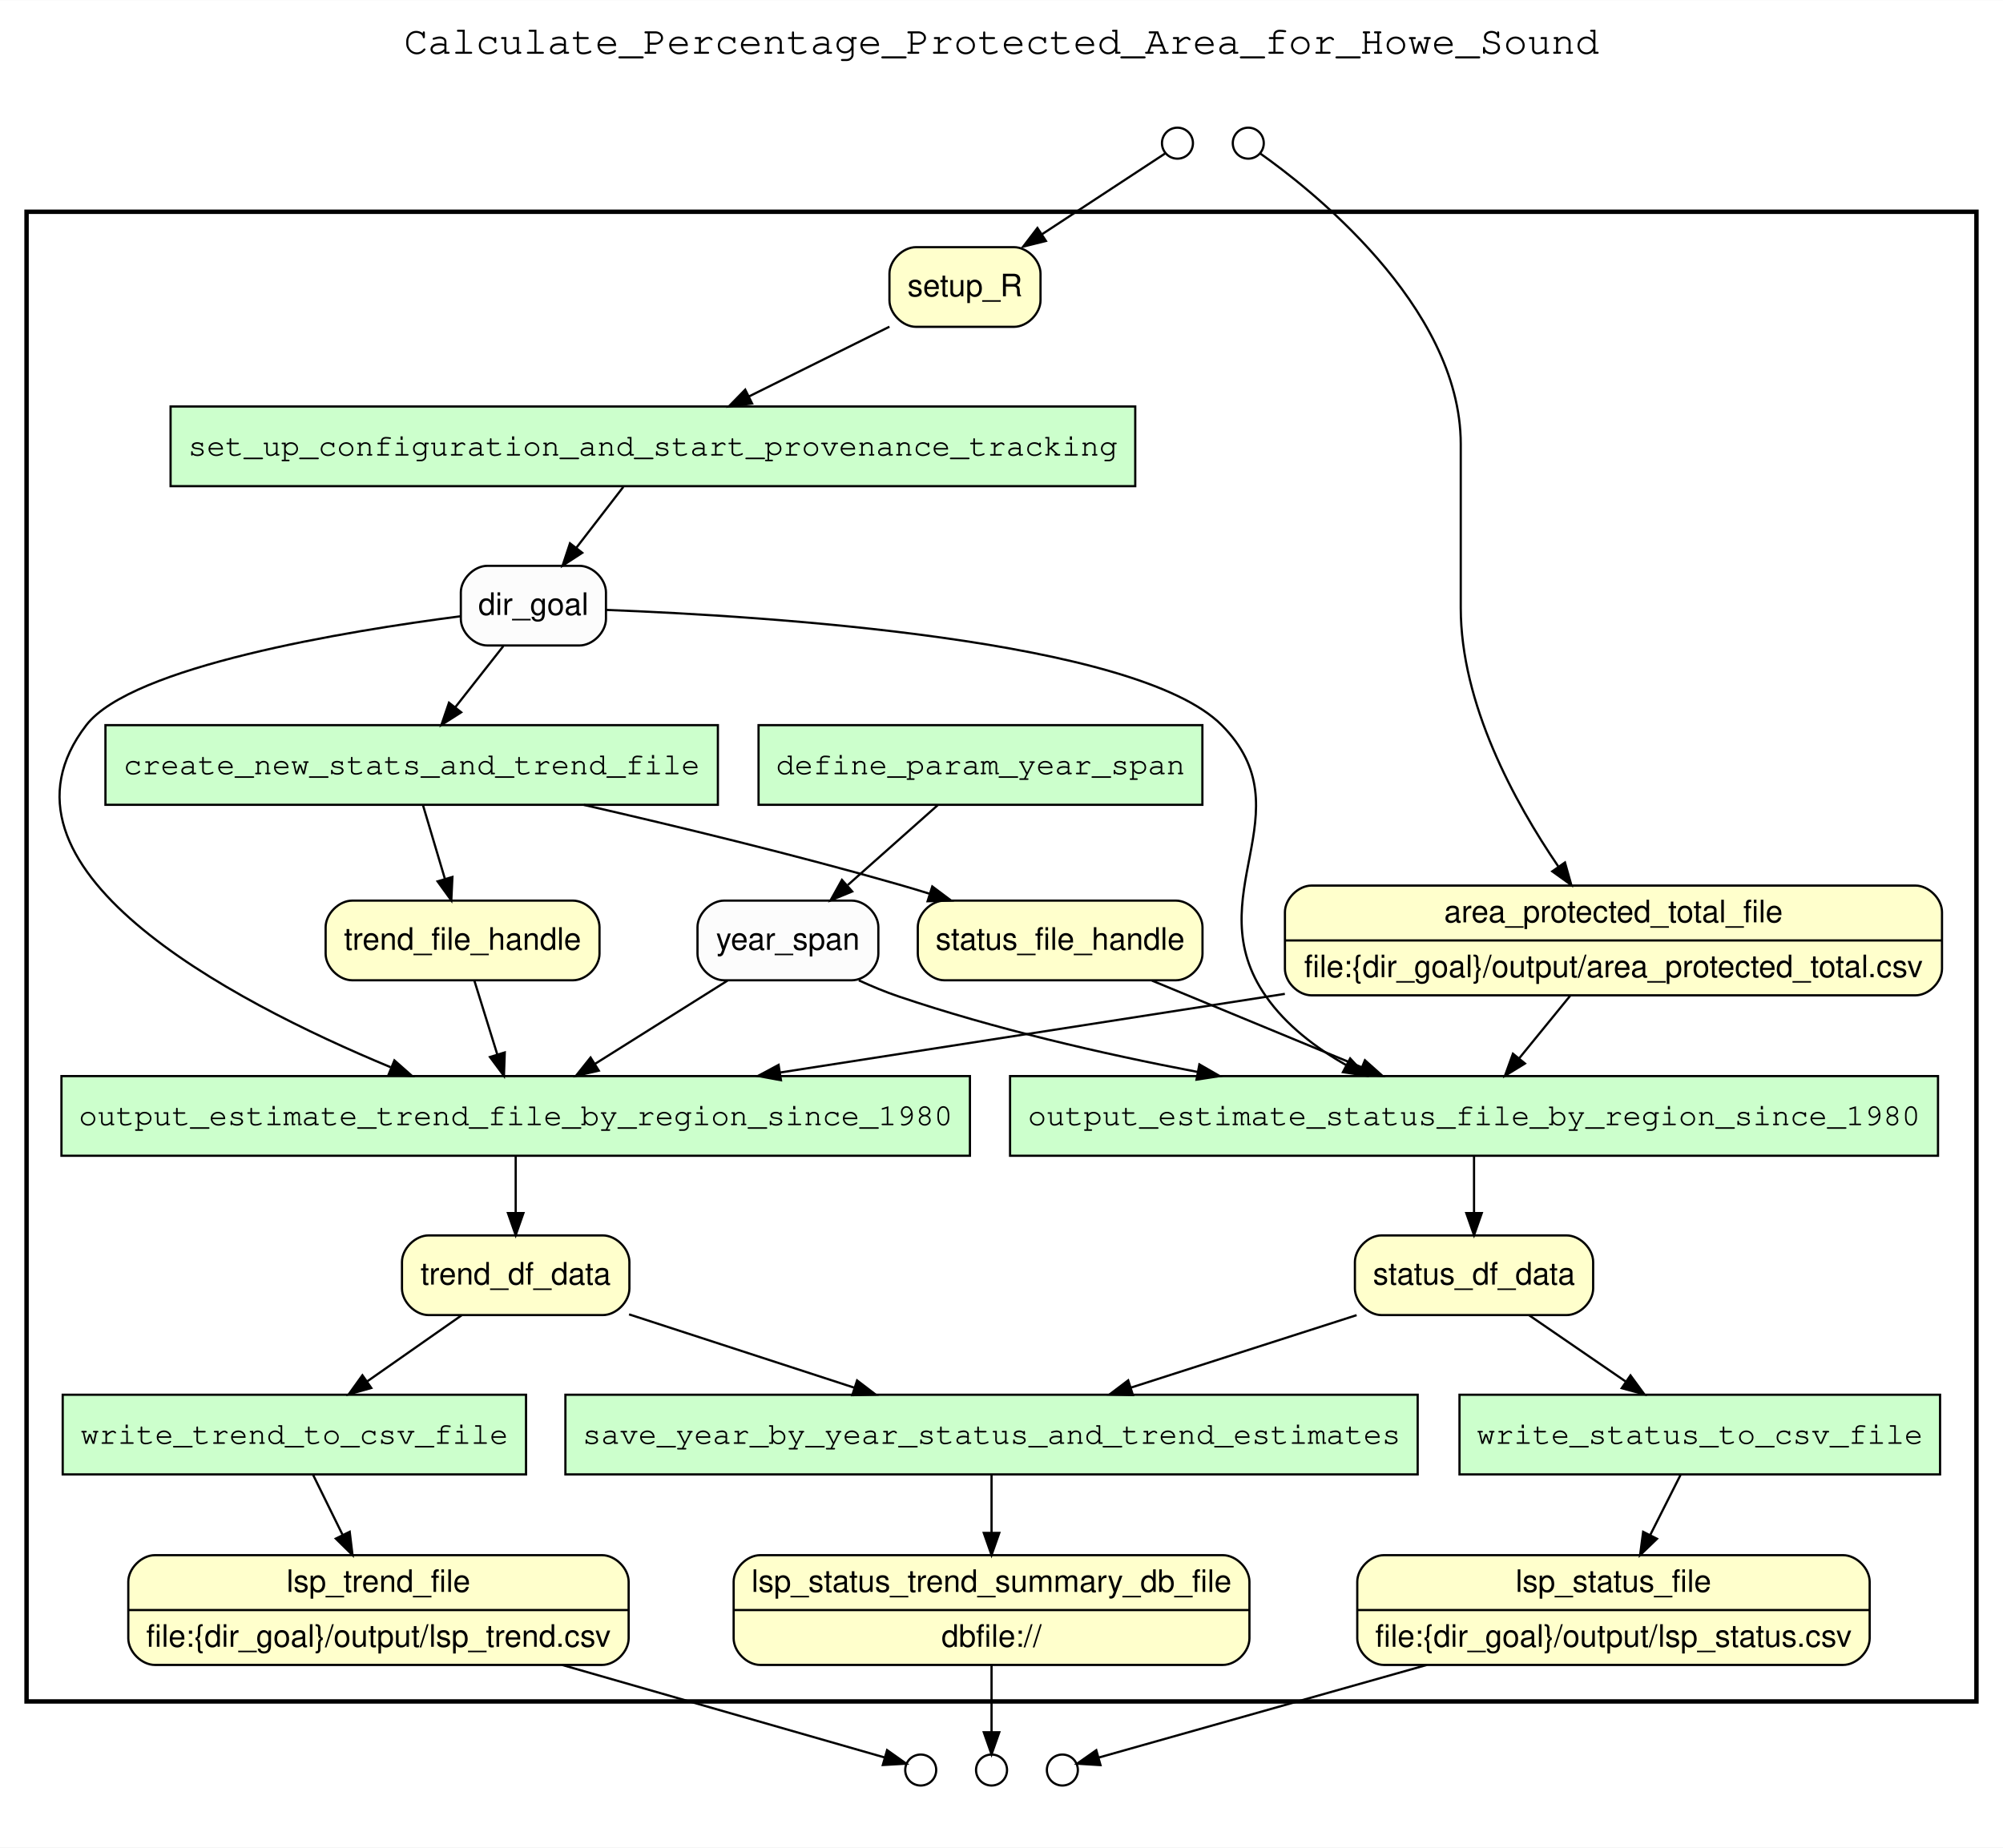
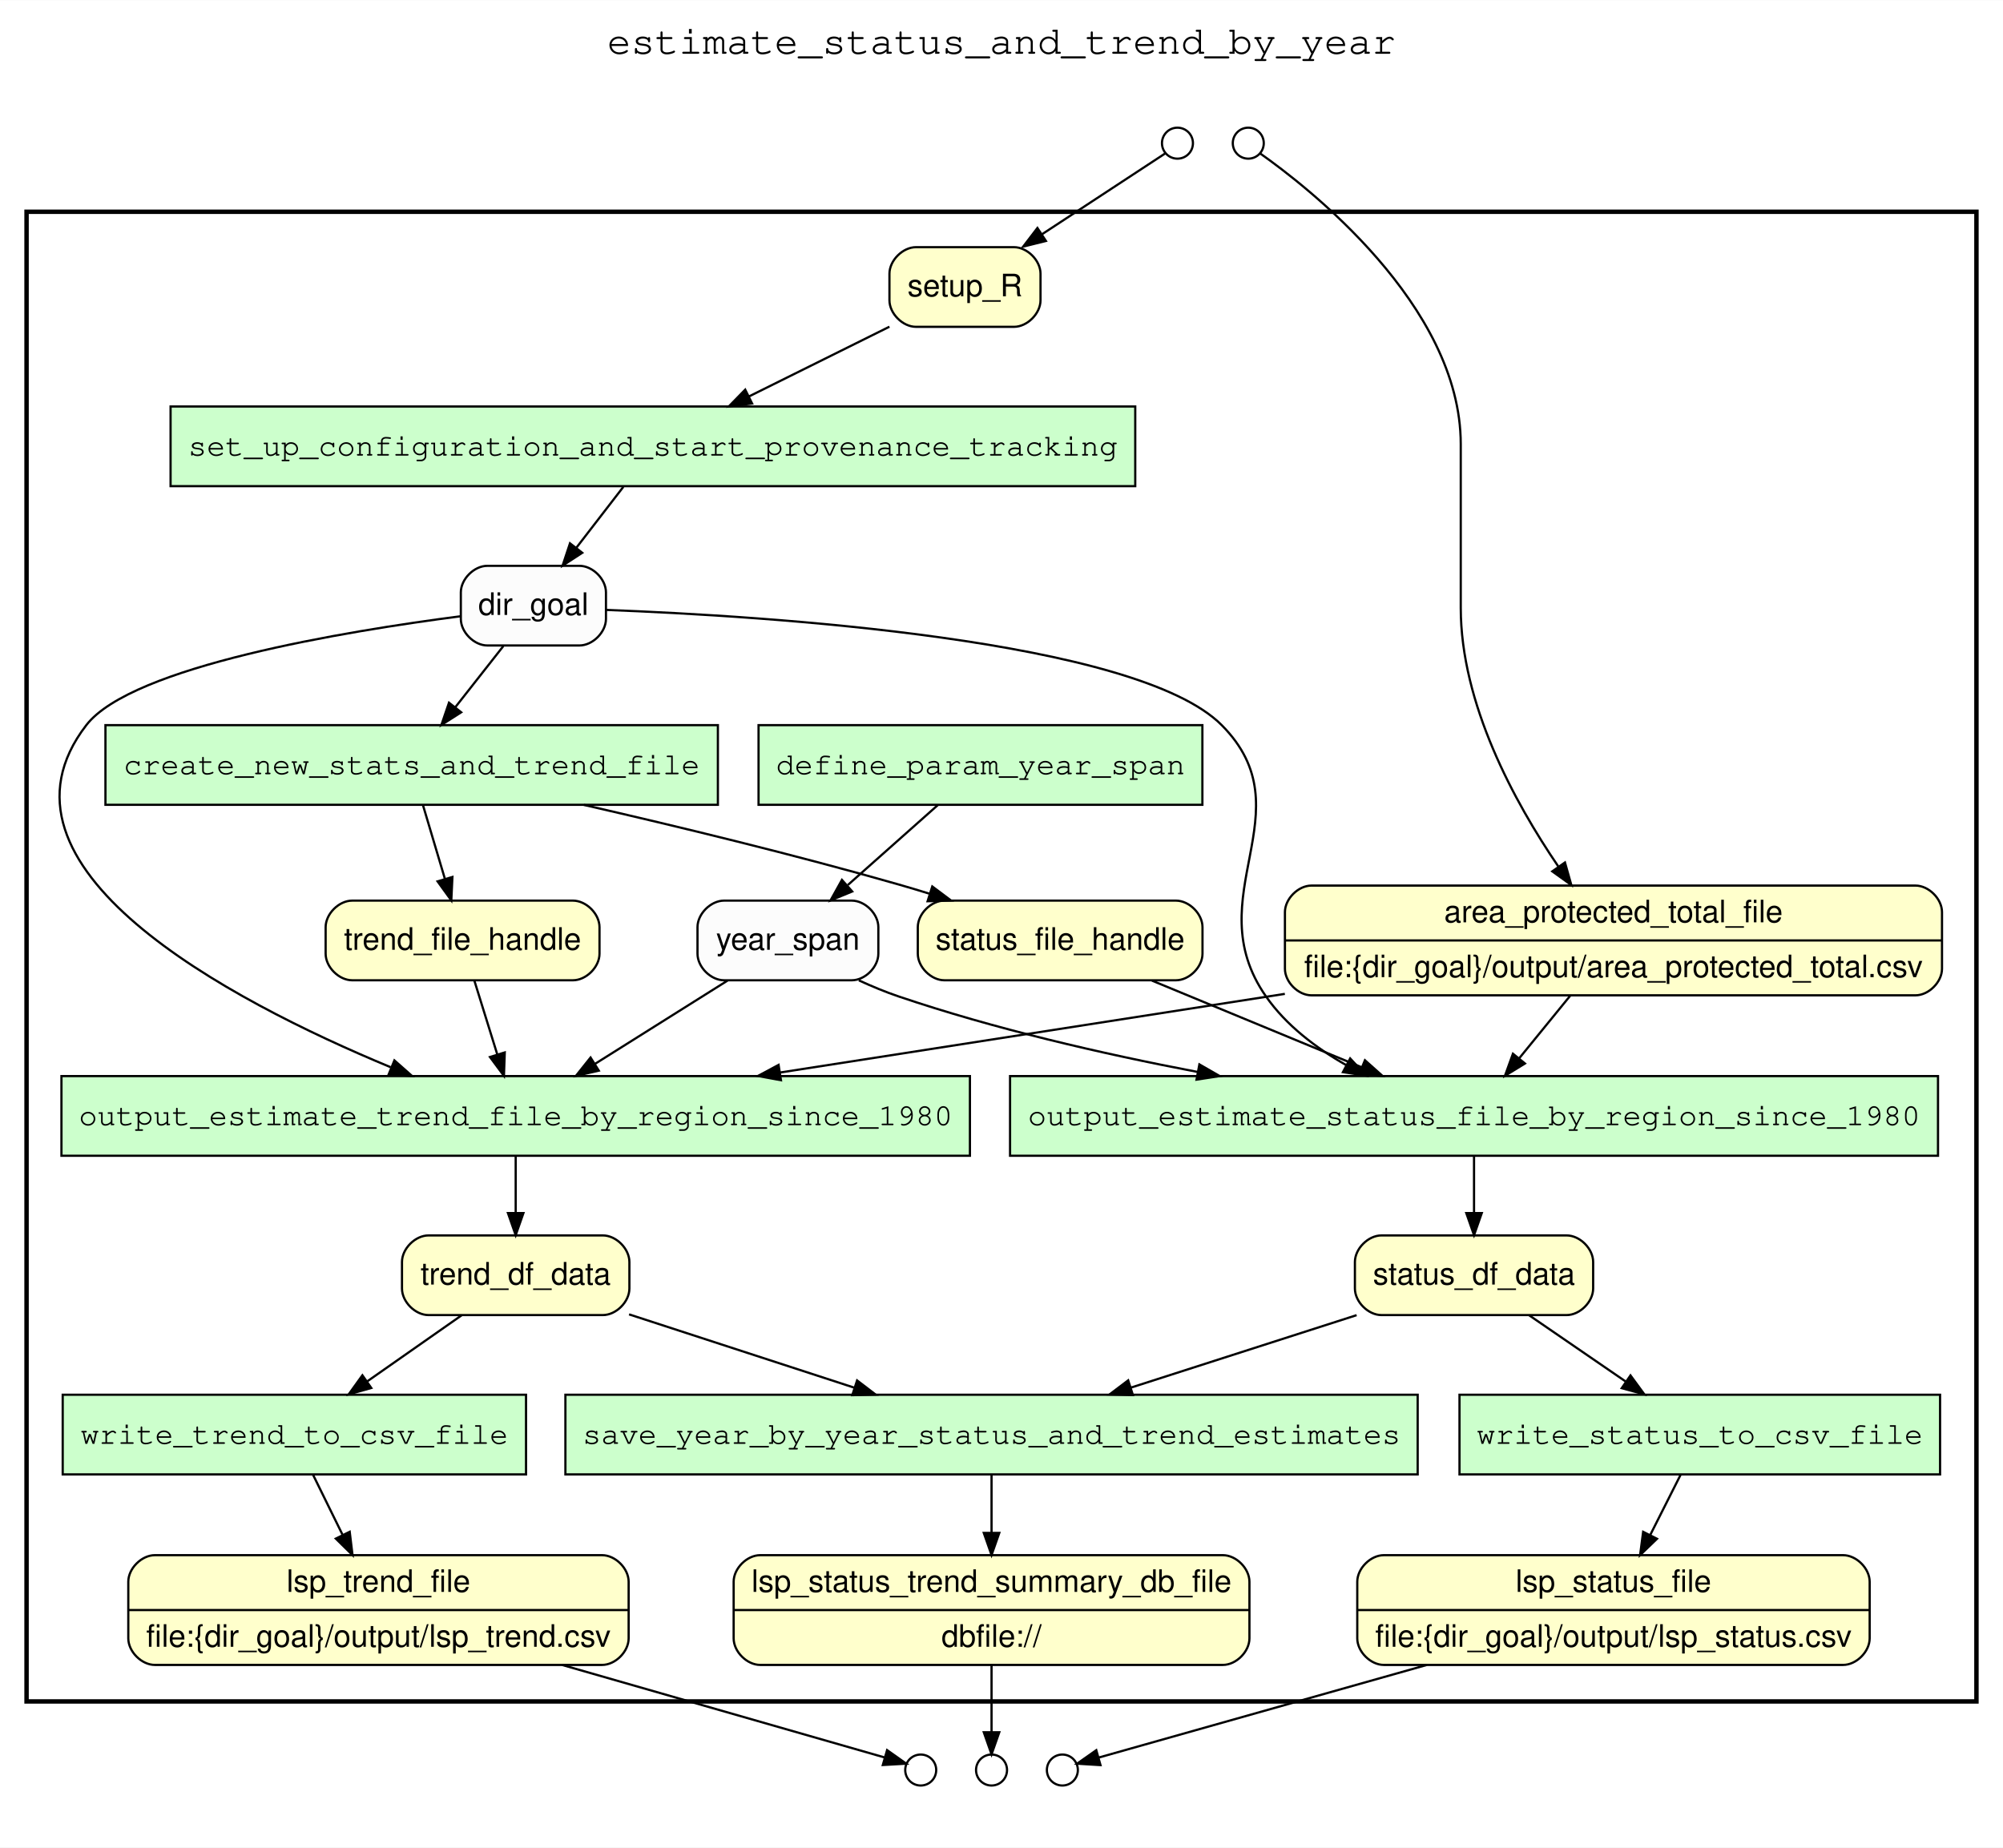
<svg xmlns="http://www.w3.org/2000/svg" width="905pt" height="835pt" viewBox="0.00 0.00 905.00 834.80">
  <g id="graph0" class="graph" transform="scale(1 1) rotate(0) translate(4 830.8)">
    <polygon fill="white" stroke="none" points="-4,4 -4,-830.8 901,-830.8 901,4 -4,4" />
-     <text text-anchor="middle" x="448.5" y="-806.6" font-family="Courier,monospace" font-size="18.00">Calculate_Percentage_Protected_Area_for_Howe_Sound</text>
+     <text text-anchor="middle" x="448.5" y="-806.6" font-family="Courier,monospace" font-size="18.00">estimate_status_and_trend_by_year</text>
    <g id="clust1" class="cluster">
      <polygon fill="none" stroke="black" stroke-width="2" points="8,-62 8,-735.2 889,-735.2 889,-62 8,-62" />
    </g>
    <g id="clust2" class="cluster">
      <polygon fill="none" stroke="white" stroke-width="2" points="16,-70 16,-727.2 881,-727.2 881,-70 16,-70" />
    </g>
    <g id="clust3" class="cluster">
      <polygon fill="none" stroke="white" points="505,-743.2 505,-789.2 583,-789.2 583,-743.2 505,-743.2" />
    </g>
    <g id="clust4" class="cluster">
      <polygon fill="none" stroke="white" points="513,-751.2 513,-781.2 575,-781.2 575,-751.2 513,-751.2" />
    </g>
    <g id="clust5" class="cluster">
      <polygon fill="none" stroke="white" points="389,-8 389,-54 499,-54 499,-8 389,-8" />
    </g>
    <g id="clust6" class="cluster">
      <polygon fill="none" stroke="white" points="397,-16 397,-46 491,-46 491,-16 397,-16" />
    </g>
    <g id="node1" class="node">
      <polygon fill="#ccffcc" stroke="black" points="508.93,-647.2 73.07,-647.2 73.07,-611.2 508.93,-611.2 508.93,-647.2" />
      <text text-anchor="middle" x="291" y="-625" font-family="Courier,monospace" font-size="14.00">set_up_configuration_and_start_provenance_tracking</text>
    </g>
    <g id="node18" class="node">
      <path fill="#fcfcfc" stroke="black" d="M257.787,-575.2C257.787,-575.2 216.213,-575.2 216.213,-575.2 210.213,-575.2 204.213,-569.2 204.213,-563.2 204.213,-563.2 204.213,-551.2 204.213,-551.2 204.213,-545.2 210.213,-539.2 216.213,-539.2 216.213,-539.2 257.787,-539.2 257.787,-539.2 263.787,-539.2 269.787,-545.2 269.787,-551.2 269.787,-551.2 269.787,-563.2 269.787,-563.2 269.787,-569.2 263.787,-575.2 257.787,-575.2" />
      <text text-anchor="middle" x="237" y="-553" font-family="Helvetica,sans-Serif" font-size="14.00">dir_goal</text>
    </g>
    <g id="edge1" class="edge">
      <path fill="none" stroke="black" d="M277.652,-610.897C271.243,-602.589 263.442,-592.477 256.394,-583.341" />
      <polygon fill="black" stroke="black" points="259.074,-581.084 250.195,-575.304 253.532,-585.36 259.074,-581.084" />
    </g>
    <g id="node2" class="node">
      <polygon fill="#ccffcc" stroke="black" points="320.357,-503.2 43.643,-503.2 43.643,-467.2 320.357,-467.2 320.357,-503.2" />
      <text text-anchor="middle" x="182" y="-481" font-family="Courier,monospace" font-size="14.00">create_new_stats_and_trend_file</text>
    </g>
    <g id="node14" class="node">
      <path fill="#ffffcc" stroke="black" d="M527.318,-423.9C527.318,-423.9 422.682,-423.9 422.682,-423.9 416.682,-423.9 410.682,-417.9 410.682,-411.9 410.682,-411.9 410.682,-399.9 410.682,-399.9 410.682,-393.9 416.682,-387.9 422.682,-387.9 422.682,-387.9 527.318,-387.9 527.318,-387.9 533.318,-387.9 539.318,-393.9 539.318,-399.9 539.318,-399.9 539.318,-411.9 539.318,-411.9 539.318,-417.9 533.318,-423.9 527.318,-423.9" />
      <text text-anchor="middle" x="475" y="-401.7" font-family="Helvetica,sans-Serif" font-size="14.00">status_file_handle</text>
    </g>
    <g id="edge3" class="edge">
      <path fill="none" stroke="black" d="M259.799,-467.154C302.086,-457.464 355.166,-444.61 402,-431.2 406.575,-429.89 411.29,-428.474 416.018,-427.007" />
      <polygon fill="black" stroke="black" points="417.223,-430.297 425.7,-423.942 415.109,-423.624 417.223,-430.297" />
    </g>
    <g id="node16" class="node">
      <path fill="#ffffcc" stroke="black" d="M254.871,-423.9C254.871,-423.9 155.129,-423.9 155.129,-423.9 149.129,-423.9 143.129,-417.9 143.129,-411.9 143.129,-411.9 143.129,-399.9 143.129,-399.9 143.129,-393.9 149.129,-387.9 155.129,-387.9 155.129,-387.9 254.871,-387.9 254.871,-387.9 260.871,-387.9 266.871,-393.9 266.871,-399.9 266.871,-399.9 266.871,-411.9 266.871,-411.9 266.871,-417.9 260.871,-423.9 254.871,-423.9" />
      <text text-anchor="middle" x="205" y="-401.7" font-family="Helvetica,sans-Serif" font-size="14.00">trend_file_handle</text>
    </g>
    <g id="edge4" class="edge">
      <path fill="none" stroke="black" d="M187.104,-467.045C190.023,-457.237 193.746,-444.722 197.041,-433.65" />
      <polygon fill="black" stroke="black" points="200.413,-434.59 199.91,-424.007 193.703,-432.594 200.413,-434.59" />
    </g>
    <g id="node3" class="node">
      <polygon fill="#ccffcc" stroke="black" points="539.269,-503.2 338.731,-503.2 338.731,-467.2 539.269,-467.2 539.269,-503.2" />
      <text text-anchor="middle" x="439" y="-481" font-family="Courier,monospace" font-size="14.00">define_param_year_span</text>
    </g>
    <g id="node19" class="node">
      <path fill="#fcfcfc" stroke="black" d="M380.857,-423.9C380.857,-423.9 323.143,-423.9 323.143,-423.9 317.143,-423.9 311.143,-417.9 311.143,-411.9 311.143,-411.9 311.143,-399.9 311.143,-399.9 311.143,-393.9 317.143,-387.9 323.143,-387.9 323.143,-387.9 380.857,-387.9 380.857,-387.9 386.857,-387.9 392.857,-393.9 392.857,-399.9 392.857,-399.9 392.857,-411.9 392.857,-411.9 392.857,-417.9 386.857,-423.9 380.857,-423.9" />
      <text text-anchor="middle" x="352" y="-401.7" font-family="Helvetica,sans-Serif" font-size="14.00">year_span</text>
    </g>
    <g id="edge6" class="edge">
      <path fill="none" stroke="black" d="M419.692,-467.045C407.752,-456.436 392.248,-442.661 379.09,-430.97" />
      <polygon fill="black" stroke="black" points="381.054,-428.033 371.254,-424.007 376.405,-433.266 381.054,-428.033" />
    </g>
    <g id="node4" class="node">
      <polygon fill="#ccffcc" stroke="black" points="871.633,-344.6 452.367,-344.6 452.367,-308.6 871.633,-308.6 871.633,-344.6" />
      <text text-anchor="middle" x="662" y="-322.4" font-family="Courier,monospace" font-size="14.00">output_estimate_status_file_by_region_since_1980</text>
    </g>
    <g id="node15" class="node">
      <path fill="#ffffcc" stroke="black" d="M703.823,-272.6C703.823,-272.6 620.177,-272.6 620.177,-272.6 614.177,-272.6 608.177,-266.6 608.177,-260.6 608.177,-260.6 608.177,-248.6 608.177,-248.6 608.177,-242.6 614.177,-236.6 620.177,-236.6 620.177,-236.6 703.823,-236.6 703.823,-236.6 709.823,-236.6 715.823,-242.6 715.823,-248.6 715.823,-248.6 715.823,-260.6 715.823,-260.6 715.823,-266.6 709.823,-272.6 703.823,-272.6" />
      <text text-anchor="middle" x="662" y="-250.4" font-family="Helvetica,sans-Serif" font-size="14.00">status_df_data</text>
    </g>
    <g id="edge7" class="edge">
      <path fill="none" stroke="black" d="M662,-308.297C662,-300.583 662,-291.312 662,-282.712" />
      <polygon fill="black" stroke="black" points="665.5,-282.704 662,-272.704 658.5,-282.704 665.5,-282.704" />
    </g>
    <g id="node5" class="node">
      <polygon fill="#ccffcc" stroke="black" points="872.567,-200.6 655.433,-200.6 655.433,-164.6 872.567,-164.6 872.567,-200.6" />
      <text text-anchor="middle" x="764" y="-178.4" font-family="Courier,monospace" font-size="14.00">write_status_to_csv_file</text>
    </g>
    <g id="node9" class="node">
      <path fill="#ffffcc" stroke="black" d="M621.243,-78.5C621.243,-78.5 828.757,-78.5 828.757,-78.5 834.757,-78.5 840.757,-84.5 840.757,-90.5 840.757,-90.5 840.757,-116.1 840.757,-116.1 840.757,-122.1 834.757,-128.1 828.757,-128.1 828.757,-128.1 621.243,-128.1 621.243,-128.1 615.243,-128.1 609.243,-122.1 609.243,-116.1 609.243,-116.1 609.243,-90.5 609.243,-90.5 609.243,-84.5 615.243,-78.5 621.243,-78.5" />
      <text text-anchor="middle" x="725" y="-111.5" font-family="Helvetica,sans-Serif" font-size="14.00">lsp_status_file</text>
      <polyline fill="none" stroke="black" points="609.243,-103.3 840.757,-103.3 " />
      <text text-anchor="middle" x="725" y="-86.7" font-family="Helvetica,sans-Serif" font-size="14.00">file:{dir_goal}/output/lsp_status.csv</text>
    </g>
    <g id="edge12" class="edge">
      <path fill="none" stroke="black" d="M755.345,-164.445C751.305,-156.438 746.356,-146.628 741.635,-137.271" />
      <polygon fill="black" stroke="black" points="744.662,-135.501 737.033,-128.15 738.413,-138.654 744.662,-135.501" />
    </g>
    <g id="node6" class="node">
      <polygon fill="#ccffcc" stroke="black" points="434.234,-344.6 23.766,-344.6 23.766,-308.6 434.234,-308.6 434.234,-344.6" />
      <text text-anchor="middle" x="229" y="-322.4" font-family="Courier,monospace" font-size="14.00">output_estimate_trend_file_by_region_since_1980</text>
    </g>
    <g id="node17" class="node">
      <path fill="#ffffcc" stroke="black" d="M268.376,-272.6C268.376,-272.6 189.624,-272.6 189.624,-272.6 183.624,-272.6 177.624,-266.6 177.624,-260.6 177.624,-260.6 177.624,-248.6 177.624,-248.6 177.624,-242.6 183.624,-236.6 189.624,-236.6 189.624,-236.6 268.376,-236.6 268.376,-236.6 274.376,-236.6 280.376,-242.6 280.376,-248.6 280.376,-248.6 280.376,-260.6 280.376,-260.6 280.376,-266.6 274.376,-272.6 268.376,-272.6" />
      <text text-anchor="middle" x="229" y="-250.4" font-family="Helvetica,sans-Serif" font-size="14.00">trend_df_data</text>
    </g>
    <g id="edge14" class="edge">
      <path fill="none" stroke="black" d="M229,-308.297C229,-300.583 229,-291.312 229,-282.712" />
      <polygon fill="black" stroke="black" points="232.5,-282.704 229,-272.704 225.5,-282.704 232.5,-282.704" />
    </g>
    <g id="node7" class="node">
      <polygon fill="#ccffcc" stroke="black" points="233.668,-200.6 24.332,-200.6 24.332,-164.6 233.668,-164.6 233.668,-200.6" />
      <text text-anchor="middle" x="129" y="-178.4" font-family="Courier,monospace" font-size="14.00">write_trend_to_csv_file</text>
    </g>
    <g id="node10" class="node">
      <path fill="#ffffcc" stroke="black" d="M65.966,-78.5C65.966,-78.5 268.034,-78.5 268.034,-78.5 274.034,-78.5 280.034,-84.5 280.034,-90.5 280.034,-90.5 280.034,-116.1 280.034,-116.1 280.034,-122.1 274.034,-128.1 268.034,-128.1 268.034,-128.1 65.966,-128.1 65.966,-128.1 59.966,-128.1 53.966,-122.1 53.966,-116.1 53.966,-116.1 53.966,-90.5 53.966,-90.5 53.966,-84.5 59.966,-78.5 65.966,-78.5" />
      <text text-anchor="middle" x="167" y="-111.5" font-family="Helvetica,sans-Serif" font-size="14.00">lsp_trend_file</text>
      <polyline fill="none" stroke="black" points="53.966,-103.3 280.034,-103.3 " />
      <text text-anchor="middle" x="167" y="-86.7" font-family="Helvetica,sans-Serif" font-size="14.00">file:{dir_goal}/output/lsp_trend.csv</text>
    </g>
    <g id="edge19" class="edge">
      <path fill="none" stroke="black" d="M137.433,-164.445C141.369,-156.438 146.192,-146.628 150.792,-137.271" />
      <polygon fill="black" stroke="black" points="154.005,-138.668 155.276,-128.15 147.723,-135.58 154.005,-138.668" />
    </g>
    <g id="node8" class="node">
      <polygon fill="#ccffcc" stroke="black" points="636.539,-200.6 251.461,-200.6 251.461,-164.6 636.539,-164.6 636.539,-200.6" />
      <text text-anchor="middle" x="444" y="-178.4" font-family="Courier,monospace" font-size="14.00">save_year_by_year_status_and_trend_estimates</text>
    </g>
    <g id="node11" class="node">
      <path fill="#ffffcc" stroke="black" d="M339.477,-78.5C339.477,-78.5 548.523,-78.5 548.523,-78.5 554.523,-78.5 560.523,-84.5 560.523,-90.5 560.523,-90.5 560.523,-116.1 560.523,-116.1 560.523,-122.1 554.523,-128.1 548.523,-128.1 548.523,-128.1 339.477,-128.1 339.477,-128.1 333.477,-128.1 327.477,-122.1 327.477,-116.1 327.477,-116.1 327.477,-90.5 327.477,-90.5 327.477,-84.5 333.477,-78.5 339.477,-78.5" />
      <text text-anchor="middle" x="444" y="-111.5" font-family="Helvetica,sans-Serif" font-size="14.00">lsp_status_trend_summary_db_file</text>
      <polyline fill="none" stroke="black" points="327.477,-103.3 560.523,-103.3 " />
      <text text-anchor="middle" x="444" y="-86.7" font-family="Helvetica,sans-Serif" font-size="14.00">dbfile://</text>
    </g>
    <g id="edge21" class="edge">
      <path fill="none" stroke="black" d="M444,-164.445C444,-156.689 444,-147.239 444,-138.15" />
      <polygon fill="black" stroke="black" points="447.5,-138.15 444,-128.15 440.5,-138.15 447.5,-138.15" />
    </g>
    <g id="node22" class="node">
      <ellipse fill="#ffffff" stroke="black" cx="476" cy="-31" rx="7" ry="7" />
    </g>
    <g id="edge26" class="edge">
      <path fill="none" stroke="black" d="M640.7,-78.5C587.142,-63.379 522.465,-45.118 492.598,-36.686" />
      <polygon fill="black" stroke="black" points="493.227,-33.227 482.652,-33.878 491.325,-39.964 493.227,-33.227" />
    </g>
    <g id="node23" class="node">
      <ellipse fill="#ffffff" stroke="black" cx="412" cy="-31" rx="7" ry="7" />
    </g>
    <g id="edge27" class="edge">
      <path fill="none" stroke="black" d="M249.946,-78.5C302.644,-63.379 366.281,-45.118 395.668,-36.686" />
      <polygon fill="black" stroke="black" points="396.808,-40.001 405.455,-33.878 394.877,-33.272 396.808,-40.001" />
    </g>
    <g id="node24" class="node">
      <ellipse fill="#ffffff" stroke="black" cx="444" cy="-31" rx="7" ry="7" />
    </g>
    <g id="edge28" class="edge">
      <path fill="none" stroke="black" d="M444,-78.5C444,-68.529 444,-57.193 444,-48.211" />
      <polygon fill="black" stroke="black" points="447.5,-48.07 444,-38.07 440.5,-48.07 447.5,-48.07" />
    </g>
    <g id="node12" class="node">
      <path fill="#ffffcc" stroke="black" d="M454.128,-719.2C454.128,-719.2 409.872,-719.2 409.872,-719.2 403.872,-719.2 397.872,-713.2 397.872,-707.2 397.872,-707.2 397.872,-695.2 397.872,-695.2 397.872,-689.2 403.872,-683.2 409.872,-683.2 409.872,-683.2 454.128,-683.2 454.128,-683.2 460.128,-683.2 466.128,-689.2 466.128,-695.2 466.128,-695.2 466.128,-707.2 466.128,-707.2 466.128,-713.2 460.128,-719.2 454.128,-719.2" />
      <text text-anchor="middle" x="432" y="-697" font-family="Helvetica,sans-Serif" font-size="14.00">setup_R</text>
    </g>
    <g id="edge2" class="edge">
      <path fill="none" stroke="black" d="M397.868,-683.255C378.785,-673.781 354.806,-661.877 334.4,-651.746" />
      <polygon fill="black" stroke="black" points="335.82,-648.543 325.307,-647.232 332.707,-654.813 335.82,-648.543" />
    </g>
    <g id="node13" class="node">
      <path fill="#ffffcc" stroke="black" d="M588.561,-381.1C588.561,-381.1 861.439,-381.1 861.439,-381.1 867.439,-381.1 873.439,-387.1 873.439,-393.1 873.439,-393.1 873.439,-418.7 873.439,-418.7 873.439,-424.7 867.439,-430.7 861.439,-430.7 861.439,-430.7 588.561,-430.7 588.561,-430.7 582.561,-430.7 576.561,-424.7 576.561,-418.7 576.561,-418.7 576.561,-393.1 576.561,-393.1 576.561,-387.1 582.561,-381.1 588.561,-381.1" />
      <text text-anchor="middle" x="725" y="-414.1" font-family="Helvetica,sans-Serif" font-size="14.00">area_protected_total_file</text>
      <polyline fill="none" stroke="black" points="576.561,-405.9 873.439,-405.9 " />
      <text text-anchor="middle" x="725" y="-389.3" font-family="Helvetica,sans-Serif" font-size="14.00">file:{dir_goal}/output/area_protected_total.csv</text>
    </g>
    <g id="edge10" class="edge">
      <path fill="none" stroke="black" d="M705.412,-380.866C698.111,-371.907 689.809,-361.721 682.434,-352.672" />
      <polygon fill="black" stroke="black" points="685.008,-350.29 675.977,-344.749 679.581,-354.712 685.008,-350.29" />
    </g>
    <g id="edge17" class="edge">
      <path fill="none" stroke="black" d="M576.52,-381.76C503.617,-370.398 416.958,-356.893 348.415,-346.21" />
      <polygon fill="black" stroke="black" points="348.857,-342.737 338.437,-344.655 347.779,-349.654 348.857,-342.737" />
    </g>
    <g id="edge11" class="edge">
      <path fill="none" stroke="black" d="M516.501,-387.745C544.464,-376.186 581.525,-360.866 611.244,-348.581" />
      <polygon fill="black" stroke="black" points="612.71,-351.762 620.615,-344.707 610.036,-345.293 612.71,-351.762" />
    </g>
    <g id="edge13" class="edge">
      <path fill="none" stroke="black" d="M686.952,-236.476C700.042,-227.493 716.26,-216.363 730.436,-206.634" />
      <polygon fill="black" stroke="black" points="732.687,-209.334 738.952,-200.79 728.726,-203.562 732.687,-209.334" />
    </g>
    <g id="edge22" class="edge">
      <path fill="none" stroke="black" d="M608.95,-236.566C578.226,-226.7 539.364,-214.222 507.08,-203.855" />
      <polygon fill="black" stroke="black" points="507.879,-200.436 497.288,-200.711 505.739,-207.101 507.879,-200.436" />
    </g>
    <g id="edge18" class="edge">
      <path fill="none" stroke="black" d="M210.326,-387.745C213.371,-377.937 217.257,-365.422 220.695,-354.35" />
      <polygon fill="black" stroke="black" points="224.066,-355.296 223.689,-344.707 217.381,-353.22 224.066,-355.296" />
    </g>
    <g id="edge20" class="edge">
      <path fill="none" stroke="black" d="M204.537,-236.476C191.704,-227.493 175.804,-216.363 161.906,-206.634" />
      <polygon fill="black" stroke="black" points="163.756,-203.657 153.557,-200.79 159.742,-209.392 163.756,-203.657" />
    </g>
    <g id="edge23" class="edge">
      <path fill="none" stroke="black" d="M280.225,-236.922C310.728,-226.991 349.651,-214.318 381.898,-203.819" />
      <polygon fill="black" stroke="black" points="383.249,-207.06 391.674,-200.636 381.082,-200.404 383.249,-207.06" />
    </g>
    <g id="edge5" class="edge">
      <path fill="none" stroke="black" d="M223.404,-538.897C216.877,-530.589 208.932,-520.477 201.753,-511.341" />
      <polygon fill="black" stroke="black" points="204.369,-509.005 195.439,-503.304 198.865,-513.33 204.369,-509.005" />
    </g>
    <g id="edge9" class="edge">
      <path fill="none" stroke="black" d="M269.864,-555.27C341.717,-552.526 509.456,-542.018 548,-503.2 586.9,-464.023 536.393,-425.866 568,-380.6 577.062,-367.621 590.382,-357.437 604.162,-349.615" />
      <polygon fill="black" stroke="black" points="606.041,-352.581 613.244,-344.811 602.768,-346.393 606.041,-352.581" />
    </g>
    <g id="edge15" class="edge">
      <path fill="none" stroke="black" d="M204.152,-552.413C152.375,-545.693 55.541,-529.825 35,-503.2 -14.462,-439.086 99.006,-379.123 172.495,-348.613" />
      <polygon fill="black" stroke="black" points="174.194,-351.7 182.133,-344.684 171.552,-345.218 174.194,-351.7" />
    </g>
    <g id="edge8" class="edge">
      <path fill="none" stroke="black" d="M384.044,-387.867C389.911,-385.171 396.058,-382.613 402,-380.6 445.108,-365.991 493.67,-354.764 537.055,-346.485" />
      <polygon fill="black" stroke="black" points="537.91,-349.886 547.094,-344.603 536.62,-343.005 537.91,-349.886" />
    </g>
    <g id="edge16" class="edge">
      <path fill="none" stroke="black" d="M324.702,-387.745C307.026,-376.636 283.823,-362.054 264.691,-350.03" />
      <polygon fill="black" stroke="black" points="266.551,-347.065 256.221,-344.707 262.826,-352.992 266.551,-347.065" />
    </g>
    <g id="node20" class="node">
      <ellipse fill="#ffffff" stroke="black" cx="528" cy="-766.2" rx="7" ry="7" />
    </g>
    <g id="edge24" class="edge">
      <path fill="none" stroke="black" d="M522.564,-761.632C511.943,-754.663 487.664,-738.729 466.916,-725.113" />
      <polygon fill="black" stroke="black" points="468.571,-722.013 458.29,-719.453 464.73,-727.866 468.571,-722.013" />
    </g>
    <g id="node21" class="node">
      <ellipse fill="#ffffff" stroke="black" cx="560" cy="-766.2" rx="7" ry="7" />
    </g>
    <g id="edge25" class="edge">
      <path fill="none" stroke="black" d="M565.436,-761.502C585.745,-747.203 656,-693.183 656,-630.2 656,-630.2 656,-630.2 656,-556.2 656,-512.855 680.26,-468.42 700.01,-439.428" />
      <polygon fill="black" stroke="black" points="703.084,-441.14 705.963,-430.944 697.354,-437.12 703.084,-441.14" />
    </g>
  </g>
</svg>
